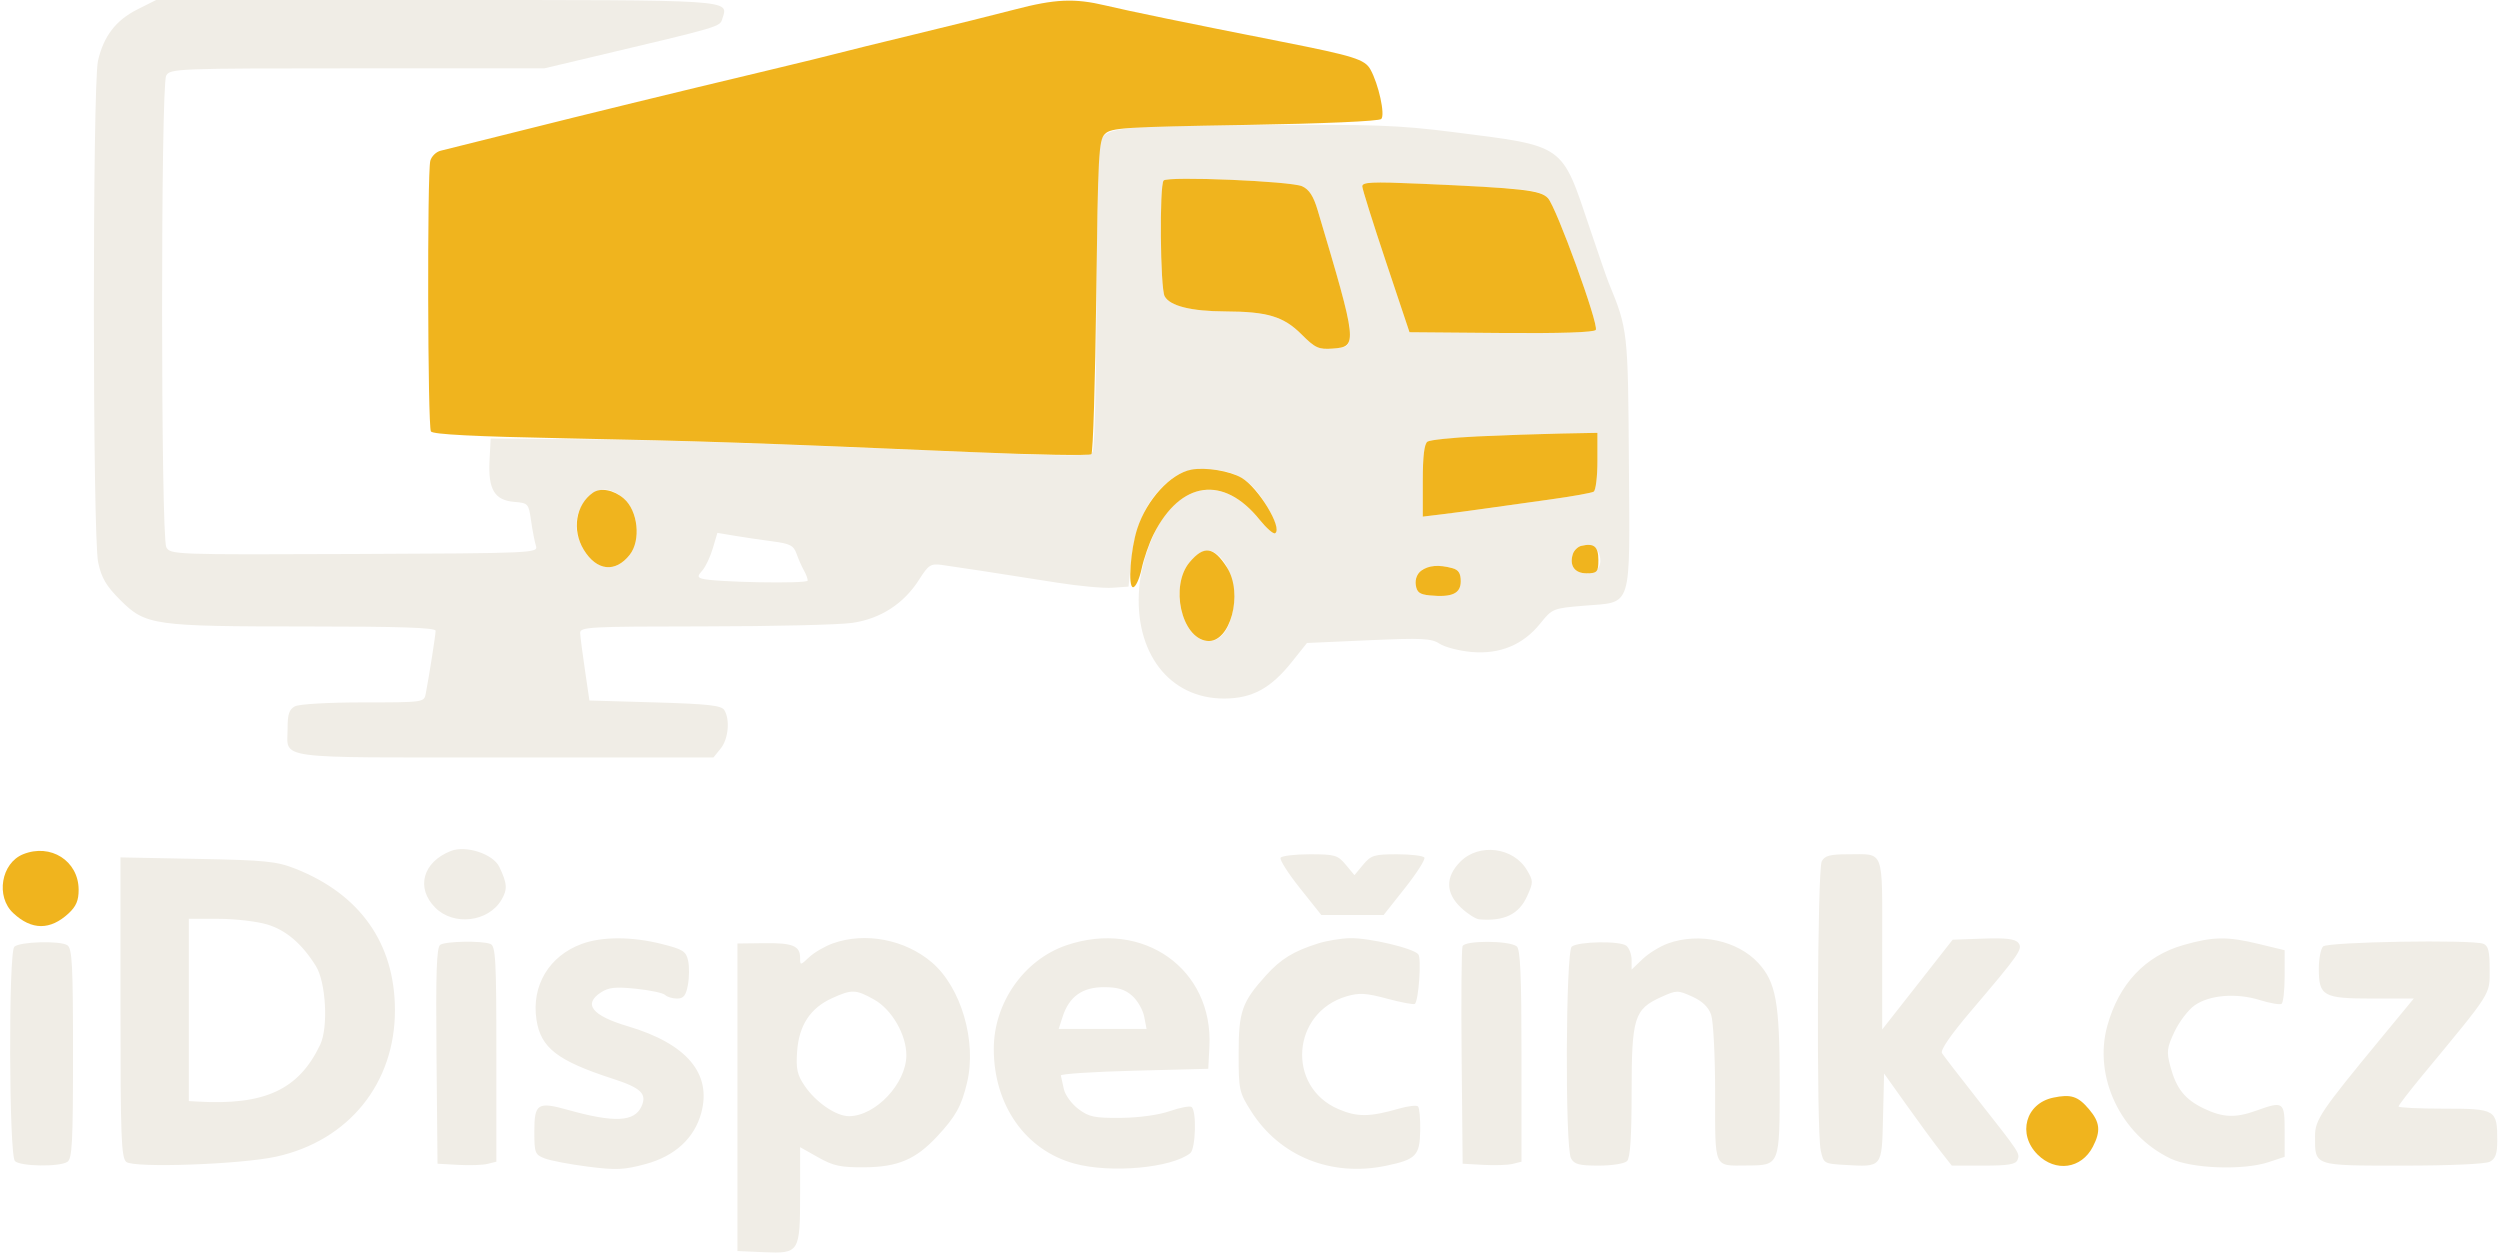
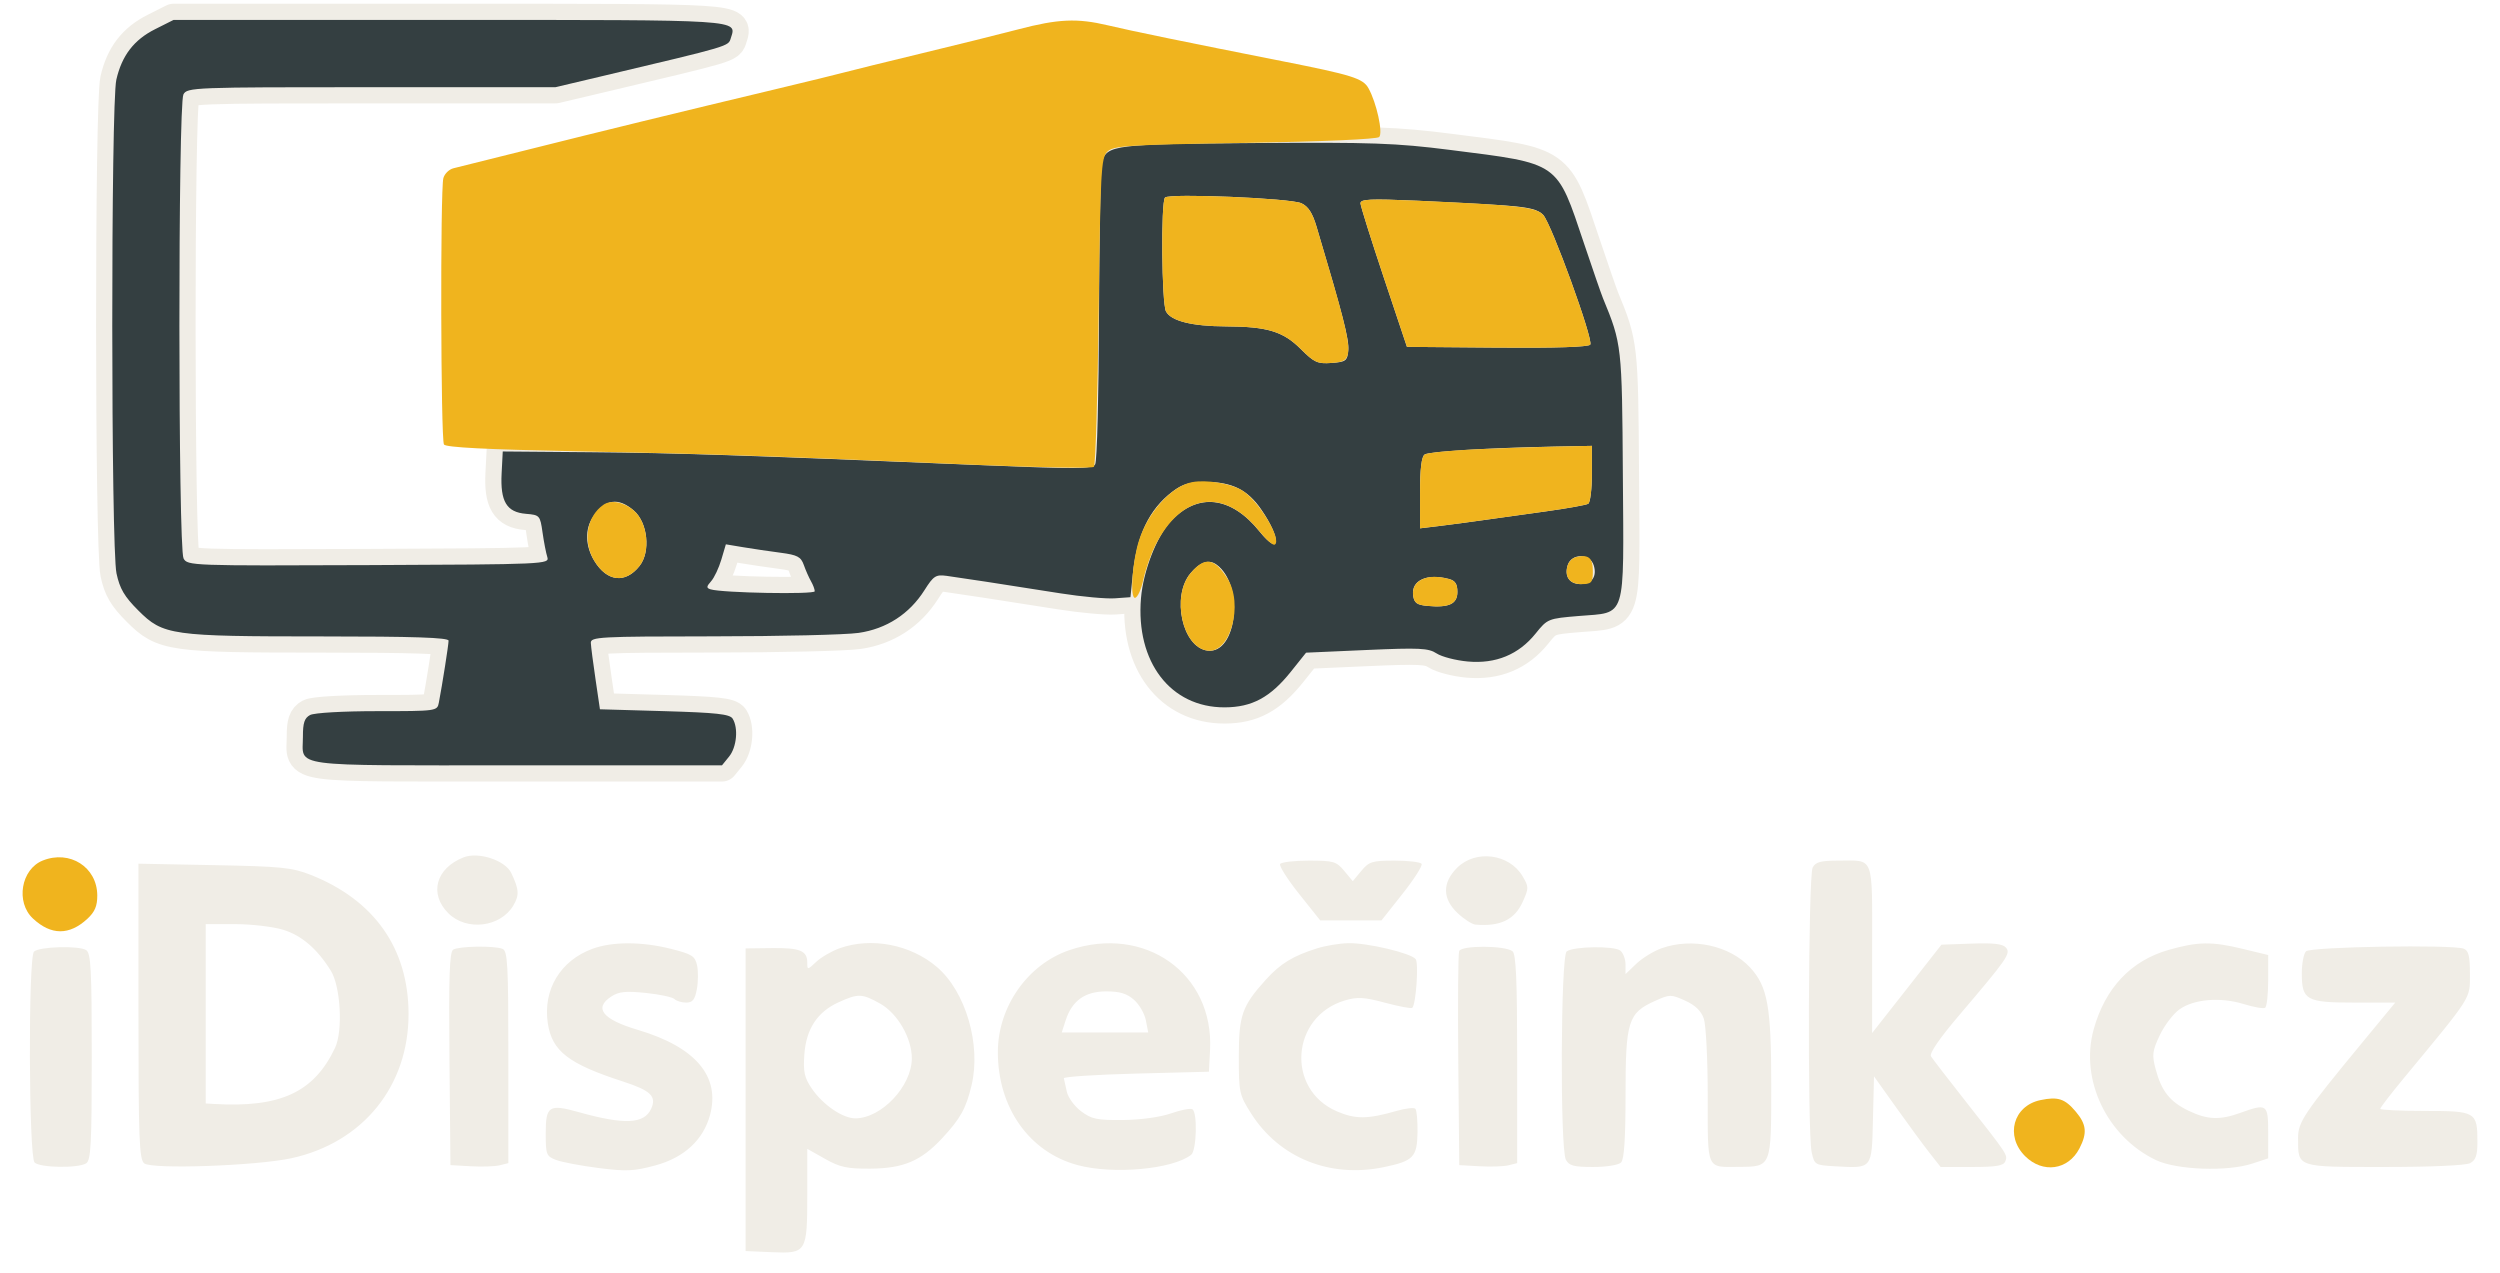
- <svg xmlns="http://www.w3.org/2000/svg" viewBox="74.99 178.50 492.76 247.42" width="493" height="247" role="img" aria-label="iDispečink.cz">
-   <path fill="#F0EDE6" fill-rule="evenodd" d="M101.586 180.363C97.34 182.492 94.918 185.652 93.809 190.5 92.703 195.332 92.73 284.422 93.84 289.586 94.5 292.676 95.422 294.246 98.215 297.035 103.211 302.031 104.762 302.25 135.035 302.25 153.527 302.25 160.5 302.484 160.5 303.102 160.5 303.906 159.246 311.898 158.543 315.562 158.227 317.23 158.07 317.25 146.188 317.25 139.324 317.25 133.527 317.582 132.699 318.027 131.578 318.629 131.254 319.602 131.262 322.34 131.281 328.609 127.691 328.125 174.039 328.125H215.383L216.816 326.355C218.34 324.473 218.695 320.617 217.516 318.75 216.945 317.848 214.262 317.551 203.848 317.25L190.883 316.875 190 310.875C189.512 307.574 189.086 304.285 189.055 303.562 189.004 302.34 190.652 302.25 213.562 302.234 227.07 302.227 240.227 301.918 242.793 301.543 248.391 300.734 253.008 297.742 256.023 292.973 257.84 290.098 258.297 289.801 260.461 290.09 263.109 290.445 271.406 291.719 283.367 293.609 287.629 294.281 292.523 294.727 294.242 294.602L297.375 294.375 297.832 289.875C298.633 281.984 301.117 276.762 305.742 273.234 307.859 271.621 309.148 271.25 312.656 271.25 317.746 271.25 320.926 272.844 323.602 276.734 327.758 282.777 327.484 286.41 323.27 281.164 317.59 274.094 310.891 273.324 305.48 279.117 302.629 282.176 299.949 289.086 299.488 294.57 298.414 307.375 305.422 316.52 316.281 316.488 321.773 316.473 325.449 314.492 329.582 309.32L332.625 305.512 344.789 304.973C355.387 304.504 357.191 304.59 358.824 305.66 359.855 306.336 362.676 307.066 365.094 307.285 370.699 307.793 375.309 305.891 378.699 301.672 381.082 298.711 381.207 298.66 387.375 298.148 397.023 297.344 396.406 299.32 396.215 269.883 396.047 243.941 396 243.52 392.227 234.375 391.887 233.551 390.191 228.656 388.461 223.5 382.859 206.816 383.703 207.406 361.5 204.59 350.66 203.215 345.824 203.043 322.5 203.211 294.203 203.41 292.609 203.609 291.668 207 291.383 208.031 291.109 221.867 291.062 237.75 291.016 253.758 290.672 267.109 290.289 267.711 289.695 268.652 286.641 268.672 267.238 267.859 218.84 265.84 205.965 265.414 189 265.273L171.375 265.125 171.148 269.508C170.855 275.176 172.145 277.32 176.043 277.641 178.785 277.867 178.879 277.973 179.359 281.371 179.633 283.293 180.066 285.523 180.32 286.324 180.773 287.754 180.059 287.785 144.441 287.934 108.836 288.082 108.082 288.055 107.301 286.594 106.207 284.551 106.184 195.492 107.277 193.449 108.027 192.047 109.238 192 145.008 192H181.969L191.297 189.793C217.336 183.625 216.621 183.836 217.164 182.121 218.344 178.406 219.797 178.5 160.555 178.5H105.293Z M331.676 215.297C333.059 215.926 333.906 217.238 334.734 220.02 340.02 237.762 341.301 242.746 341.102 244.781 340.891 246.953 340.645 247.141 337.73 247.355 334.914 247.559 334.262 247.262 331.547 244.547 328.012 241.012 324.805 240.047 316.5 240.016 309.738 239.988 305.535 238.938 304.508 237.016 303.637 235.391 303.461 215.055 304.312 214.156 305.148 213.27 329.453 214.281 331.676 215.297Z M372.633 215.754C377.41 216.109 379.211 216.555 380.223 217.645 381.887 219.43 390.312 242.637 389.676 243.668 389.375 244.156 382.664 244.375 371.039 244.277L352.875 244.125 348.238 230.25C345.688 222.617 343.578 215.906 343.551 215.332 343.508 214.465 345.422 214.375 354.938 214.789 361.227 215.066 369.191 215.5 372.633 215.754Z M390 269.582C390 272.652 389.668 275.367 389.266 275.617 388.859 275.867 385.062 276.551 380.828 277.137 376.59 277.723 370.93 278.516 368.25 278.898 365.57 279.285 361.602 279.812 359.438 280.074L355.5 280.551V273.445C355.5 268.582 355.797 266.148 356.438 265.73 357.383 265.121 369.203 264.402 382.688 264.141L390 264Z M197.68 276.98C200.484 279.395 201.098 285.238 198.84 288.094 196 291.695 192.316 291.289 189.758 287.09 187.922 284.074 187.828 280.699 189.52 278.23 191.957 274.664 194.531 274.273 197.68 276.98Z M227.125 285.449C230.531 285.895 231.223 286.258 231.812 287.922 232.191 288.996 232.84 290.461 233.25 291.176 233.664 291.895 234 292.797 234 293.184 234 293.863 215.355 293.52 213.086 292.797 212.223 292.523 212.242 292.246 213.199 291.172 213.832 290.457 214.758 288.5 215.254 286.82L216.16 283.762 219.641 284.344C221.559 284.664 224.926 285.16 227.125 285.449Z M390.363 287.965C391.07 290.191 389.996 291.75 387.75 291.75 385.496 291.75 384.43 290.191 385.145 287.941 385.906 285.539 389.598 285.555 390.363 287.965Z M314.641 287.824C320.238 291.84 318.816 305.801 312.879 305.105 307.801 304.508 305.523 294.215 309.441 289.559 311.34 287.301 313.098 286.715 314.641 287.824Z M361.312 290.723C362.562 291.059 363 291.73 363 293.324 363 295.746 361.285 296.535 356.914 296.117 354.875 295.922 354.324 295.512 354.117 294.043 353.688 291.004 356.871 289.531 361.312 290.723Z" />
+ <svg xmlns="http://www.w3.org/2000/svg" viewBox="70.99 174.50 500.76 255.42" width="501" height="255" role="img" aria-label="iDispečink.cz">
+   <path fill="#343f41" fill-rule="evenodd" stroke="#F0EDE6" stroke-width="6.5" stroke-linejoin="round" stroke-linecap="round" paint-order="stroke fill" d="M101.586 180.363C97.34 182.492 94.918 185.652 93.809 190.5 92.703 195.332 92.73 284.422 93.84 289.586 94.5 292.676 95.422 294.246 98.215 297.035 103.211 302.031 104.762 302.25 135.035 302.25 153.527 302.25 160.5 302.484 160.5 303.102 160.5 303.906 159.246 311.898 158.543 315.562 158.227 317.23 158.07 317.25 146.188 317.25 139.324 317.25 133.527 317.582 132.699 318.027 131.578 318.629 131.254 319.602 131.262 322.34 131.281 328.609 127.691 328.125 174.039 328.125H215.383L216.816 326.355C218.34 324.473 218.695 320.617 217.516 318.75 216.945 317.848 214.262 317.551 203.848 317.25L190.883 316.875 190 310.875C189.512 307.574 189.086 304.285 189.055 303.562 189.004 302.34 190.652 302.25 213.562 302.234 227.07 302.227 240.227 301.918 242.793 301.543 248.391 300.734 253.008 297.742 256.023 292.973 257.84 290.098 258.297 289.801 260.461 290.09 263.109 290.445 271.406 291.719 283.367 293.609 287.629 294.281 292.523 294.727 294.242 294.602L297.375 294.375 297.832 289.875C298.633 281.984 301.117 276.762 305.742 273.234 307.859 271.621 309.148 271.25 312.656 271.25 317.746 271.25 320.926 272.844 323.602 276.734 327.758 282.777 327.484 286.41 323.27 281.164 317.59 274.094 310.891 273.324 305.48 279.117 302.629 282.176 299.949 289.086 299.488 294.57 298.414 307.375 305.422 316.52 316.281 316.488 321.773 316.473 325.449 314.492 329.582 309.32L332.625 305.512 344.789 304.973C355.387 304.504 357.191 304.59 358.824 305.66 359.855 306.336 362.676 307.066 365.094 307.285 370.699 307.793 375.309 305.891 378.699 301.672 381.082 298.711 381.207 298.66 387.375 298.148 397.023 297.344 396.406 299.32 396.215 269.883 396.047 243.941 396 243.52 392.227 234.375 391.887 233.551 390.191 228.656 388.461 223.5 382.859 206.816 383.703 207.406 361.5 204.59 350.66 203.215 345.824 203.043 322.5 203.211 294.203 203.41 292.609 203.609 291.668 207 291.383 208.031 291.109 221.867 291.062 237.75 291.016 253.758 290.672 267.109 290.289 267.711 289.695 268.652 286.641 268.672 267.238 267.859 218.84 265.84 205.965 265.414 189 265.273L171.375 265.125 171.148 269.508C170.855 275.176 172.145 277.32 176.043 277.641 178.785 277.867 178.879 277.973 179.359 281.371 179.633 283.293 180.066 285.523 180.32 286.324 180.773 287.754 180.059 287.785 144.441 287.934 108.836 288.082 108.082 288.055 107.301 286.594 106.207 284.551 106.184 195.492 107.277 193.449 108.027 192.047 109.238 192 145.008 192H181.969L191.297 189.793C217.336 183.625 216.621 183.836 217.164 182.121 218.344 178.406 219.797 178.5 160.555 178.5H105.293Z M331.676 215.297C333.059 215.926 333.906 217.238 334.734 220.02 340.02 237.762 341.301 242.746 341.102 244.781 340.891 246.953 340.645 247.141 337.73 247.355 334.914 247.559 334.262 247.262 331.547 244.547 328.012 241.012 324.805 240.047 316.5 240.016 309.738 239.988 305.535 238.938 304.508 237.016 303.637 235.391 303.461 215.055 304.312 214.156 305.148 213.27 329.453 214.281 331.676 215.297Z M372.633 215.754C377.41 216.109 379.211 216.555 380.223 217.645 381.887 219.43 390.312 242.637 389.676 243.668 389.375 244.156 382.664 244.375 371.039 244.277L352.875 244.125 348.238 230.25C345.688 222.617 343.578 215.906 343.551 215.332 343.508 214.465 345.422 214.375 354.938 214.789 361.227 215.066 369.191 215.5 372.633 215.754Z M390 269.582C390 272.652 389.668 275.367 389.266 275.617 388.859 275.867 385.062 276.551 380.828 277.137 376.59 277.723 370.93 278.516 368.25 278.898 365.57 279.285 361.602 279.812 359.438 280.074L355.5 280.551V273.445C355.5 268.582 355.797 266.148 356.438 265.73 357.383 265.121 369.203 264.402 382.688 264.141L390 264Z M197.68 276.98C200.484 279.395 201.098 285.238 198.84 288.094 196 291.695 192.316 291.289 189.758 287.09 187.922 284.074 187.828 280.699 189.52 278.23 191.957 274.664 194.531 274.273 197.68 276.98Z M227.125 285.449C230.531 285.895 231.223 286.258 231.812 287.922 232.191 288.996 232.84 290.461 233.25 291.176 233.664 291.895 234 292.797 234 293.184 234 293.863 215.355 293.52 213.086 292.797 212.223 292.523 212.242 292.246 213.199 291.172 213.832 290.457 214.758 288.5 215.254 286.82L216.16 283.762 219.641 284.344C221.559 284.664 224.926 285.16 227.125 285.449Z M390.363 287.965C391.07 290.191 389.996 291.75 387.75 291.75 385.496 291.75 384.43 290.191 385.145 287.941 385.906 285.539 389.598 285.555 390.363 287.965Z M314.641 287.824C320.238 291.84 318.816 305.801 312.879 305.105 307.801 304.508 305.523 294.215 309.441 289.559 311.34 287.301 313.098 286.715 314.641 287.824Z M361.312 290.723C362.562 291.059 363 291.73 363 293.324 363 295.746 361.285 296.535 356.914 296.117 354.875 295.922 354.324 295.512 354.117 294.043 353.688 291.004 356.871 289.531 361.312 290.723Z" />
  <path fill="#f0b41e" fill-rule="evenodd" d="M274.875 180.387C271.164 181.359 262.387 183.539 255.375 185.23 248.363 186.922 241.445 188.625 240 189.016 238.555 189.406 232.312 190.934 226.125 192.41 206.934 196.992 190.676 200.961 176.625 204.496 169.199 206.363 162.395 208.059 161.504 208.27 160.613 208.477 159.691 209.375 159.453 210.262 158.816 212.641 158.93 262.73 159.574 263.723 159.957 264.312 168.184 264.73 186.375 265.09 212.711 265.605 223.68 265.977 266.414 267.809 279.086 268.352 289.719 268.531 290.039 268.211 290.363 267.891 290.793 253.828 291 236.965 291.344 208.836 291.484 206.191 292.715 204.965 293.93 203.746 296.461 203.586 320.305 203.184 335.949 202.922 346.855 202.445 347.297 202.004 348.105 201.195 346.773 195.117 345.156 192.219 344.047 190.23 341.891 189.555 327.75 186.762 308.84 183.027 297.52 180.703 292.828 179.582 286.688 178.121 282.859 178.293 274.875 180.387Z M304.312 214.156C303.461 215.055 303.637 235.391 304.508 237.016 305.535 238.938 309.738 239.988 316.5 240.016 324.805 240.047 328.012 241.012 331.547 244.547 334.262 247.262 334.914 247.559 337.73 247.355 342.672 246.996 342.617 246.48 334.734 220.02 333.906 217.238 333.059 215.926 331.676 215.297 329.453 214.281 305.148 213.27 304.312 214.156Z M343.551 215.332C343.578 215.906 345.688 222.617 348.238 230.25L352.875 244.125 371.039 244.277C382.664 244.375 389.375 244.156 389.676 243.668 390.312 242.637 381.887 219.43 380.223 217.645 378.758 216.07 375.332 215.684 354.938 214.789 345.422 214.375 343.508 214.465 343.551 215.332Z M366.375 264.703C361.426 264.938 356.953 265.398 356.438 265.73 355.797 266.148 355.5 268.582 355.5 273.445V280.551L359.438 280.074C361.602 279.812 365.57 279.285 368.25 278.898 370.93 278.516 376.59 277.723 380.828 277.137 385.062 276.551 388.859 275.867 389.266 275.617 389.668 275.367 390 272.652 390 269.582V264L382.688 264.141C378.664 264.219 371.324 264.473 366.375 264.703Z M309.75 271.281C305.676 272.055 300.969 277.199 299.109 282.91 297.762 287.047 297.223 294.5 298.27 294.5 298.77 294.5 299.531 292.859 299.961 290.852 300.391 288.844 301.457 285.777 302.332 284.039 307.637 273.469 316.148 272.301 323.27 281.164 324.617 282.836 325.992 284.035 326.328 283.828 327.891 282.859 323.023 274.816 319.703 272.883 317.363 271.516 312.566 270.746 309.75 271.281Z M191.582 275.824C188.188 278.184 187.379 283.184 189.758 287.09 192.316 291.289 196 291.695 198.84 288.094 201.098 285.238 200.484 279.395 197.68 276.98 195.68 275.262 193.098 274.77 191.582 275.824Z M386.848 286.312C386.145 286.469 385.379 287.203 385.145 287.941 384.418 290.223 385.496 291.75 387.832 291.75 389.941 291.75 390.188 291.477 390.188 289.125 390.188 286.465 389.344 285.754 386.848 286.312Z M309.441 289.559C305.523 294.215 307.801 304.508 312.879 305.105 317.453 305.641 320.125 295.77 316.812 290.574 314.191 286.461 312.27 286.199 309.441 289.559Z M355.195 291.23C354.375 291.832 353.957 292.914 354.117 294.043 354.324 295.512 354.875 295.922 356.914 296.117 361.285 296.535 363 295.746 363 293.324 363 291.73 362.562 291.059 361.312 290.723 358.641 290.008 356.645 290.172 355.195 291.23Z" />
  <path fill="#F0EDE6" fill-rule="evenodd" d="M163.5 346.602C157.941 348.797 156.547 353.91 160.441 357.809 164.09 361.453 170.91 360.641 173.504 356.254 174.73 354.18 174.656 353.031 173.082 349.738 171.859 347.18 166.484 345.422 163.5 346.602Z M362.941 348.691C359.926 351.707 359.977 354.926 363.078 357.824 364.359 359.02 365.965 360.047 366.641 360.102 371.605 360.516 374.492 359.117 376.117 355.516 377.352 352.777 377.352 352.527 376.082 350.383 373.414 345.863 366.645 344.992 362.941 348.691Z M327.414 347.934C327.184 348.309 328.898 351.012 331.227 353.934L335.465 359.25H347.766L351.992 353.906C354.32 350.965 356.039 348.266 355.816 347.906 355.594 347.543 353.164 347.25 350.422 347.25 345.895 347.25 345.273 347.441 343.715 349.312L342 351.375 340.285 349.312C338.707 347.414 338.141 347.25 333.203 347.25 330.254 347.25 327.648 347.559 327.414 347.934Z M434.312 348.633C433.438 350.27 433.25 401.809 434.109 405.75 434.668 408.316 434.77 408.379 438.738 408.605 446.34 409.039 446.172 409.246 446.414 399.27L446.625 390.559 451.102 396.84C453.562 400.297 456.574 404.391 457.789 405.938L460 408.75H466.273C471.184 408.75 472.641 408.504 472.984 407.613 473.484 406.312 473.508 406.348 465 395.543 461.492 391.09 458.371 387.035 458.059 386.531 457.699 385.953 459.789 382.914 463.684 378.336 473.449 366.859 474.109 365.91 473.125 364.727 472.496 363.969 470.652 363.75 466.219 363.91L460.168 364.125 453.211 372.996 446.25 381.863V365.012C446.25 345.875 446.773 347.25 439.465 347.25 435.945 347.25 434.902 347.531 434.312 348.633Z M98.25 377.465C98.25 403.129 98.402 407.191 99.398 408.02 100.898 409.262 122.004 408.52 129.02 406.977 143.332 403.828 152.508 392.477 152.465 377.977 152.43 364.867 145.59 355.16 132.828 350.113 129.09 348.637 126.938 348.418 113.438 348.16L98.25 347.867Z M127.195 361.105C130.945 362.219 134.102 364.91 136.863 369.348 138.84 372.531 139.324 381.438 137.707 384.848 133.477 393.762 126.754 396.879 113.438 396.098L111.75 396V360H117.613C120.84 360 125.152 360.496 127.195 361.105Z M189.391 364.949C182.934 367.312 179.41 373.18 180.418 379.891 181.258 385.492 184.543 388.039 195.512 391.594 201.082 393.398 202.297 394.574 201.168 397.055 199.77 400.129 195.812 400.312 186.617 397.738 180.652 396.066 180 396.488 180 401.996 180 406.258 180.125 406.586 182.062 407.332 183.195 407.77 187.031 408.5 190.586 408.953 196.18 409.668 197.711 409.598 202.008 408.434 207.781 406.871 211.633 403.32 212.98 398.32 215.074 390.551 210.09 384.672 198.488 381.227 191.402 379.125 189.598 376.867 193.148 374.539 194.676 373.539 196.031 373.398 200.086 373.812 202.855 374.098 205.445 374.648 205.836 375.039 206.23 375.43 207.289 375.75 208.191 375.75 209.48 375.75 209.941 375.176 210.336 373.062 210.613 371.582 210.633 369.426 210.379 368.27 209.969 366.402 209.363 366.023 205.117 364.957 199.277 363.488 193.387 363.484 189.391 364.949Z M238.992 364.844C237.406 365.41 235.297 366.633 234.305 367.566 232.535 369.227 232.5 369.23 232.5 367.723 232.5 365.332 231.051 364.738 225.375 364.809L220.125 364.875V425.625L225.355 425.852C232.355 426.152 232.5 425.918 232.5 414.285V405.105L236.062 407.113C239.078 408.816 240.488 409.117 245.25 409.082 251.805 409.027 255.34 407.527 259.555 403 263.246 399.035 264.367 397.02 265.48 392.352 267.422 384.207 264.309 373.555 258.539 368.617 253.25 364.09 245.371 362.57 238.992 364.844Z M247.125 375.953C250.621 377.91 253.508 382.902 253.488 386.973 253.461 392.527 247.41 398.953 242.172 398.988 239.629 399.004 235.617 396.262 233.391 392.98 231.926 390.828 231.668 389.652 231.91 386.203 232.27 381.051 234.512 377.625 238.801 375.68 242.73 373.895 243.488 373.918 247.125 375.953Z M285.109 365.223C276.746 368.07 270.77 376.578 270.758 385.66 270.742 396.805 277.027 405.738 286.734 408.363 293.879 410.301 305.828 409.219 309.562 406.301 310.652 405.449 310.855 397.809 309.805 397.16 309.422 396.922 307.484 397.301 305.492 397.996 303.348 398.746 299.434 399.285 295.875 399.32 290.652 399.367 289.562 399.141 287.473 397.57 286.148 396.578 284.859 394.812 284.602 393.648 284.348 392.48 284.078 391.266 284.004 390.949 283.934 390.633 290.457 390.207 298.5 390L313.125 389.625 313.352 385.25C314.148 369.922 300.254 360.066 285.109 365.223Z M298.082 375.188C299.141 376.117 300.211 377.973 300.469 379.312L300.938 381.75H283.578L284.367 379.312C285.648 375.359 288.254 373.5 292.5 373.5 295.234 373.5 296.652 373.93 298.082 375.188Z M334.812 364.867C329.969 366.395 327.465 367.93 324.547 371.156 319.77 376.445 319.125 378.285 319.125 386.625 319.125 393.832 319.223 394.277 321.613 398.039 327.258 406.922 337.414 411.027 348.215 408.785 354.176 407.547 354.914 406.781 354.996 401.789 355.031 399.465 354.836 397.336 354.559 397.059 354.281 396.781 352.605 396.973 350.84 397.48 344.996 399.168 342.551 399.191 338.82 397.586 328.527 393.164 329.59 378.516 340.434 375.312 342.949 374.57 344.273 374.648 348.52 375.789 351.312 376.539 353.758 376.992 353.949 376.801 354.691 376.059 355.262 367.832 354.625 367.023 353.676 365.809 344.91 363.738 341.094 363.824 339.324 363.863 336.496 364.332 334.812 364.867Z M403.977 364.848C402.383 365.418 400.105 366.816 398.914 367.957L396.75 370.031V368.109C396.75 367.051 396.285 365.801 395.723 365.328 394.52 364.332 386.312 364.449 384.938 365.48 383.73 366.383 383.582 405.066 384.777 407.301 385.418 408.496 386.375 408.75 390.25 408.75 392.906 408.75 395.34 408.359 395.852 407.852 396.48 407.223 396.75 403.105 396.754 394.164 396.758 379.473 397.266 377.848 402.641 375.426 405.637 374.074 405.855 374.07 408.711 375.355 410.73 376.27 411.922 377.41 412.461 378.957 412.898 380.215 413.25 387.145 413.25 394.531 413.25 409.566 412.898 408.766 419.5 408.727 426.062 408.684 426 408.848 426 392.309 426 376.512 425.277 372.508 421.742 368.691 417.66 364.293 410.117 362.66 403.977 364.848Z M505.734 365.184C498.203 367.34 493.027 372.828 490.727 381.105 487.918 391.199 493.363 402.648 503.219 407.363 507.375 409.352 517.574 409.723 522.562 408.066L525.75 407.012V401.879C525.75 396.098 525.535 395.949 520.125 397.898 516.031 399.371 513.547 399.27 509.805 397.477 506.031 395.668 504.336 393.535 503.164 389.129 502.398 386.242 502.492 385.473 503.988 382.301 504.918 380.336 506.691 378.004 507.934 377.117 510.848 375.043 516.152 374.598 520.816 376.039 522.844 376.668 524.785 377.008 525.129 376.797 525.469 376.586 525.75 374.113 525.75 371.309V366.203L520.688 364.977C514.422 363.453 511.648 363.492 505.734 365.184Z M77.277 365.523C76.105 366.691 76.223 406.672 77.398 407.852 78.465 408.914 86.133 409.039 87.75 408.016 88.707 407.41 88.875 404.188 88.875 386.625 88.875 369.066 88.707 365.836 87.75 365.215 86.297 364.273 78.293 364.508 77.277 365.523Z M161.426 365.125C160.688 365.594 160.52 370.492 160.676 387.051L160.875 408.375 164.961 408.605C167.207 408.734 169.824 408.645 170.773 408.406L172.5 407.973V386.691C172.5 367.977 172.355 365.355 171.312 364.957 169.598 364.297 162.539 364.418 161.426 365.125Z M363.355 365.41C363.145 365.953 363.066 375.84 363.176 387.383L363.375 408.375 367.461 408.605C369.707 408.734 372.324 408.645 373.273 408.406L375 407.973V387.078C375 371.254 374.773 366.004 374.062 365.445 372.562 364.27 363.805 364.238 363.355 365.41Z M533.344 365.457C532.879 365.922 532.5 367.895 532.5 369.848 532.5 375.266 533.363 375.75 543.055 375.75H551.254L544.688 383.711C532.875 398.035 531.75 399.707 531.75 402.93 531.75 408.891 531.324 408.75 549.074 408.75 558.516 408.75 565.43 408.438 566.301 407.973 567.406 407.383 567.75 406.391 567.75 403.801 567.75 397.672 567.461 397.5 557.223 397.5 552.289 397.5 548.25 397.305 548.25 397.066 548.25 396.828 550.359 394.082 552.938 390.965 566.84 374.156 566.238 375.098 566.246 370.02 566.25 366.402 565.98 365.309 565 364.93 562.746 364.066 534.262 364.539 533.344 365.457Z M533.344 365.457" />
  <path fill="#f0b41e" fill-rule="evenodd" d="M79.02 347.242C74.676 348.996 73.566 355.598 77.062 358.867 80.699 362.27 84.367 362.289 87.996 358.93 89.5 357.535 89.996 356.359 89.984 354.223 89.949 348.547 84.457 345.051 79.02 347.242Z M480.02 395.328C474.57 396.48 472.914 402.531 476.941 406.559 480.496 410.109 485.605 409.391 487.867 405.016 489.457 401.938 489.285 400.203 487.133 397.648 484.938 395.035 483.547 394.582 480.02 395.328Z M480.02 395.328" />
</svg>
